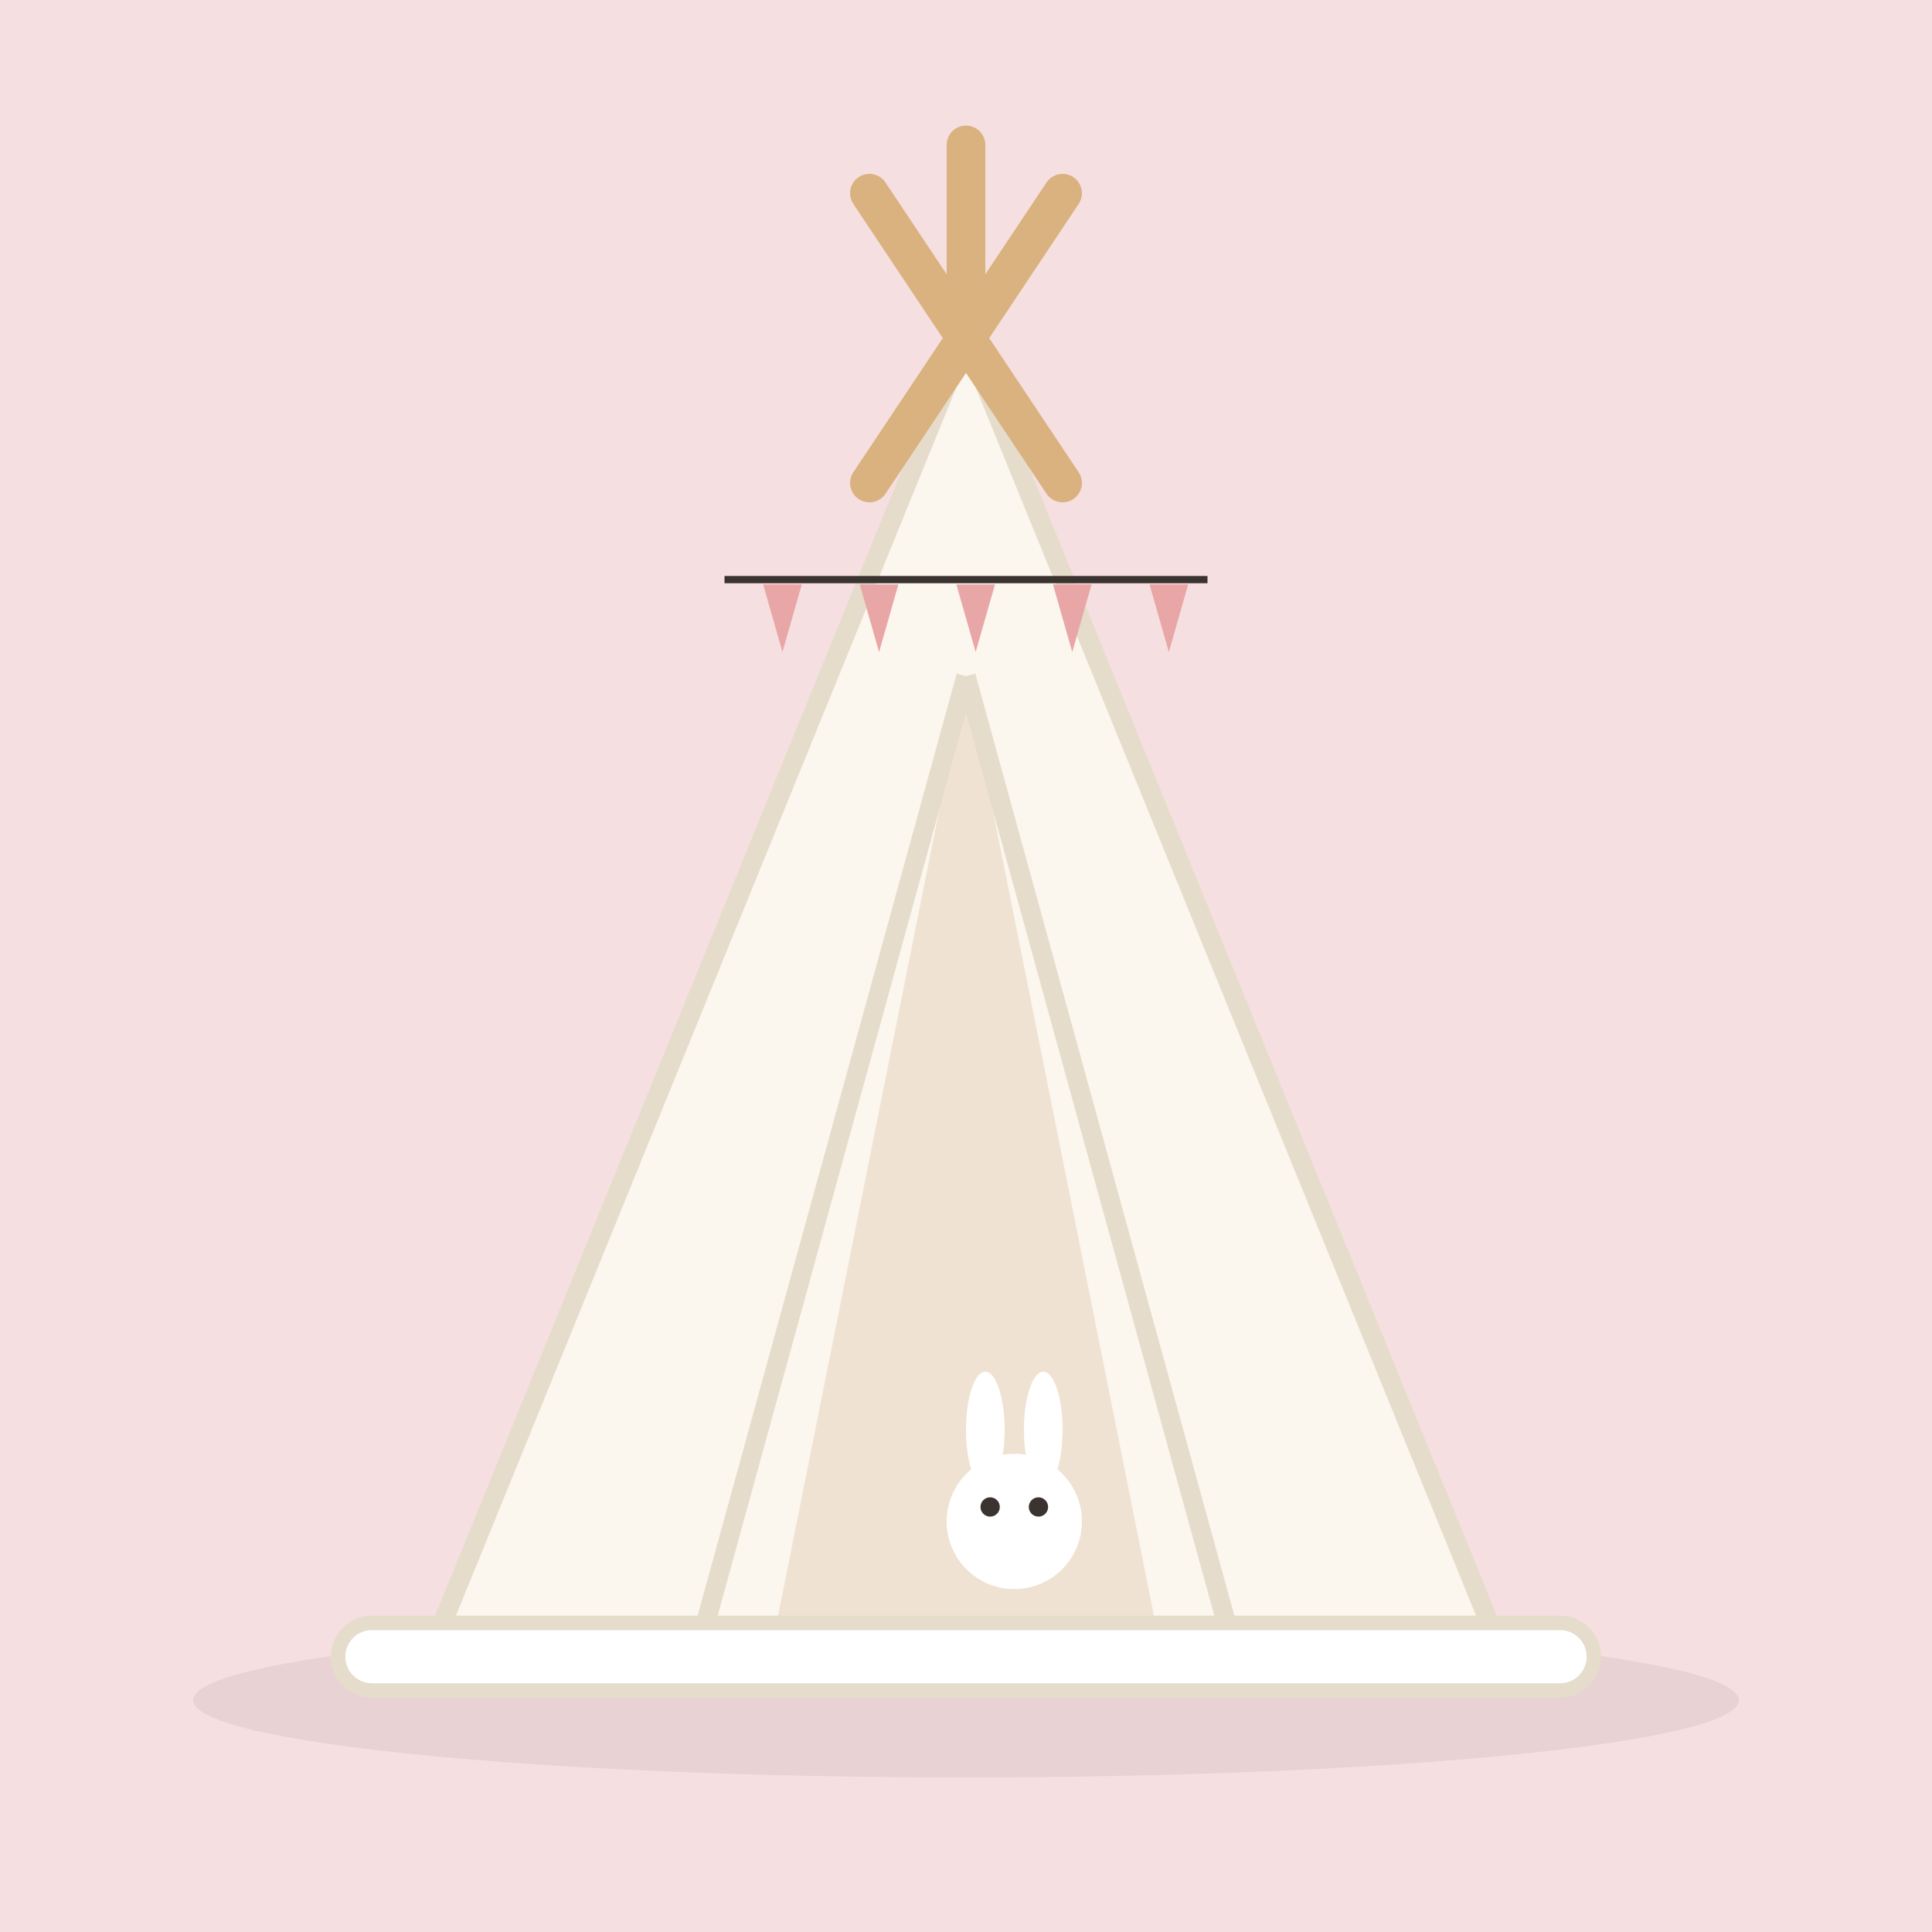
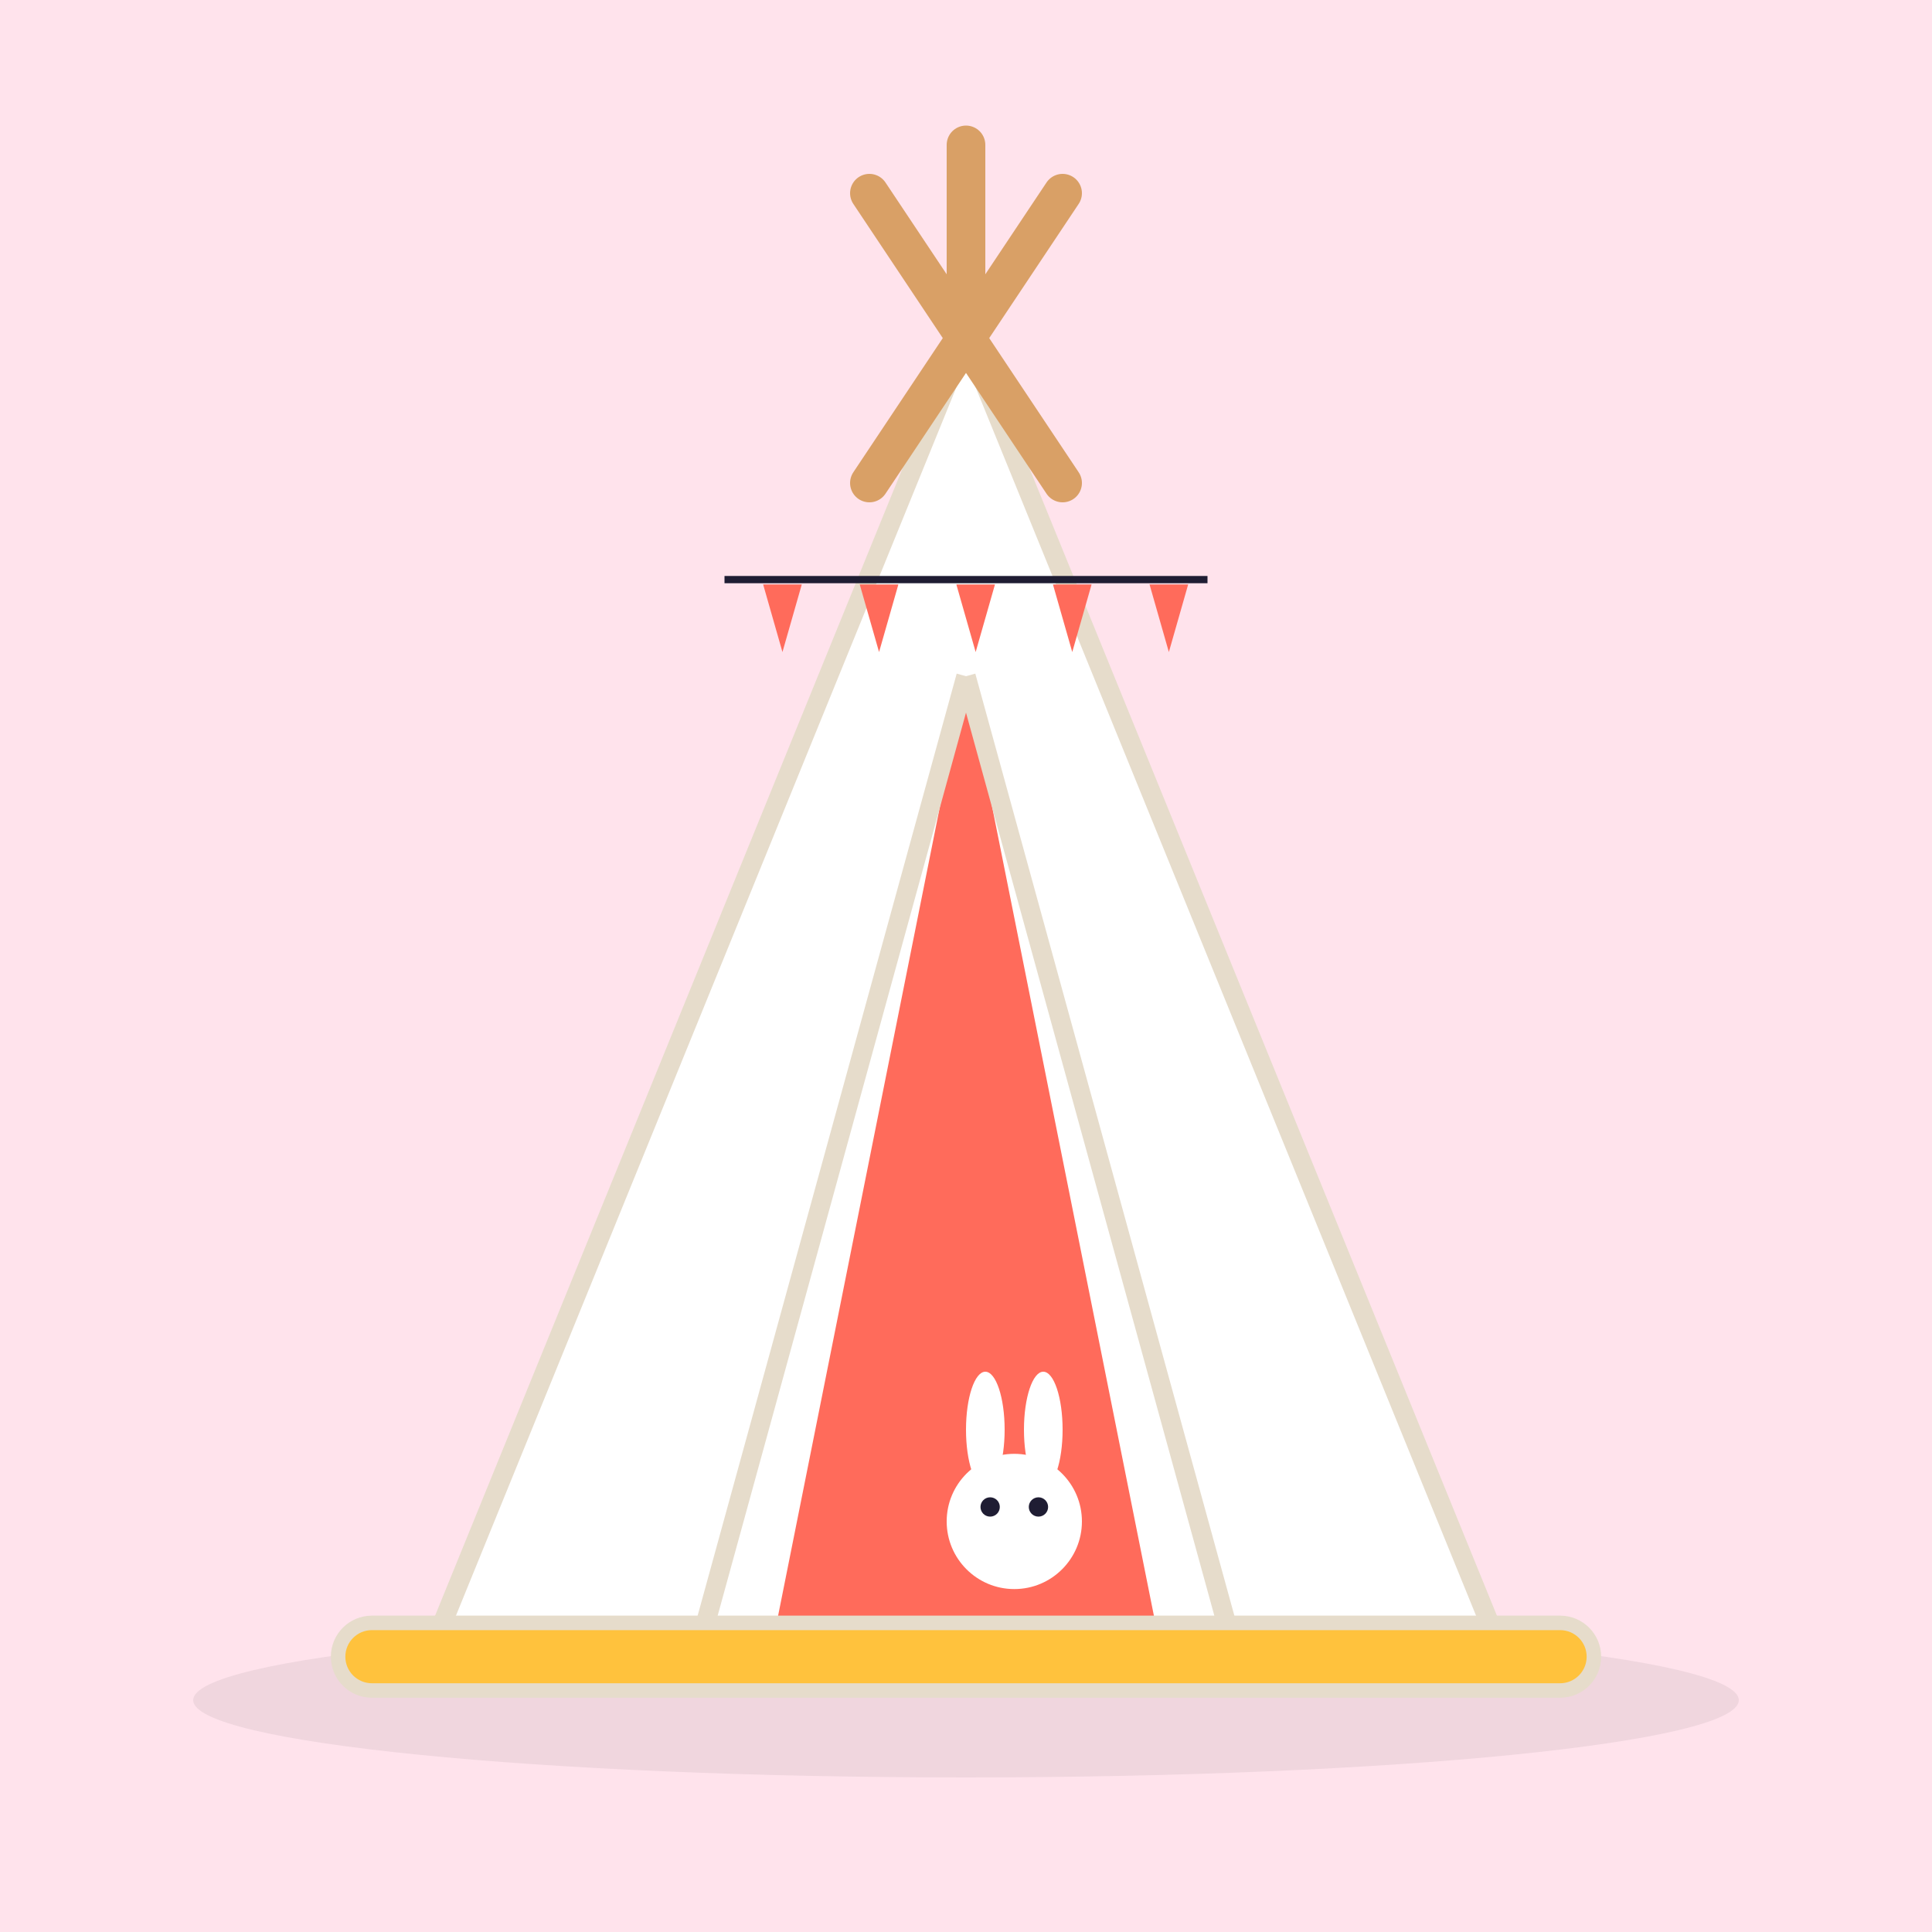
<svg xmlns="http://www.w3.org/2000/svg" viewBox="0 0 400 400">
-   <rect width="400" height="400" fill="#f6dfe0" />
+   <rect width="400" height="400" fill="#ffe3ec" />
  <ellipse cx="200" cy="352" rx="160" ry="16" fill="#000" opacity=".06" />
-   <path d="M200 70L90 340h220z" fill="#fbf6ee" />
+   <path d="M200 70L90 340h220z" fill="#ffffff" />
  <path d="M200 70L90 340h220z" fill="none" stroke="#e6dccb" stroke-width="4" />
-   <path d="M180 40l40 60M220 40l-40 60M200 30v40" stroke="#d9b27f" stroke-width="8" stroke-linecap="round" />
-   <path d="M200 140l-40 200h80z" fill="#f0e2d2" />
+   <path d="M180 40l40 60M220 40l-40 60M200 30v40" stroke="#d9a066" stroke-width="8" stroke-linecap="round" />
+   <path d="M200 140l-40 200h80z" fill="#ff6b5b" />
  <path d="M200 140l-55 200" stroke="#e6dccb" stroke-width="4" />
  <path d="M200 140l55 200" stroke="#e6dccb" stroke-width="4" />
-   <path d="M150 120h100" stroke="#3b3330" stroke-width="1.5" />
-   <path d="M158 121l8 0-4 14zM178 121l8 0-4 14zM198 121l8 0-4 14zM218 121l8 0-4 14zM238 121l8 0-4 14z" fill="#e9a6a6" />
-   <rect x="70" y="336" width="260" height="14" rx="7" fill="#fff" stroke="#e6dccb" stroke-width="3" />
+   <path d="M150 120h100" stroke="#1f1d33" stroke-width="1.5" />
+   <path d="M158 121l8 0-4 14zM178 121l8 0-4 14zM198 121l8 0-4 14zM218 121l8 0-4 14zM238 121l8 0-4 14z" fill="#ff6b5b" />
+   <rect x="70" y="336" width="260" height="14" rx="7" fill="#ffc23d" stroke="#e6dccb" stroke-width="3" />
  <circle cx="210" cy="315" r="14" fill="#fff" />
-   <circle cx="205" cy="312" r="2" fill="#3b3330" />
-   <circle cx="215" cy="312" r="2" fill="#3b3330" />
+   <circle cx="205" cy="312" r="2" fill="#1f1d33" />
+   <circle cx="215" cy="312" r="2" fill="#1f1d33" />
  <ellipse cx="204" cy="296" rx="4" ry="12" fill="#fff" />
  <ellipse cx="216" cy="296" rx="4" ry="12" fill="#fff" />
</svg>
